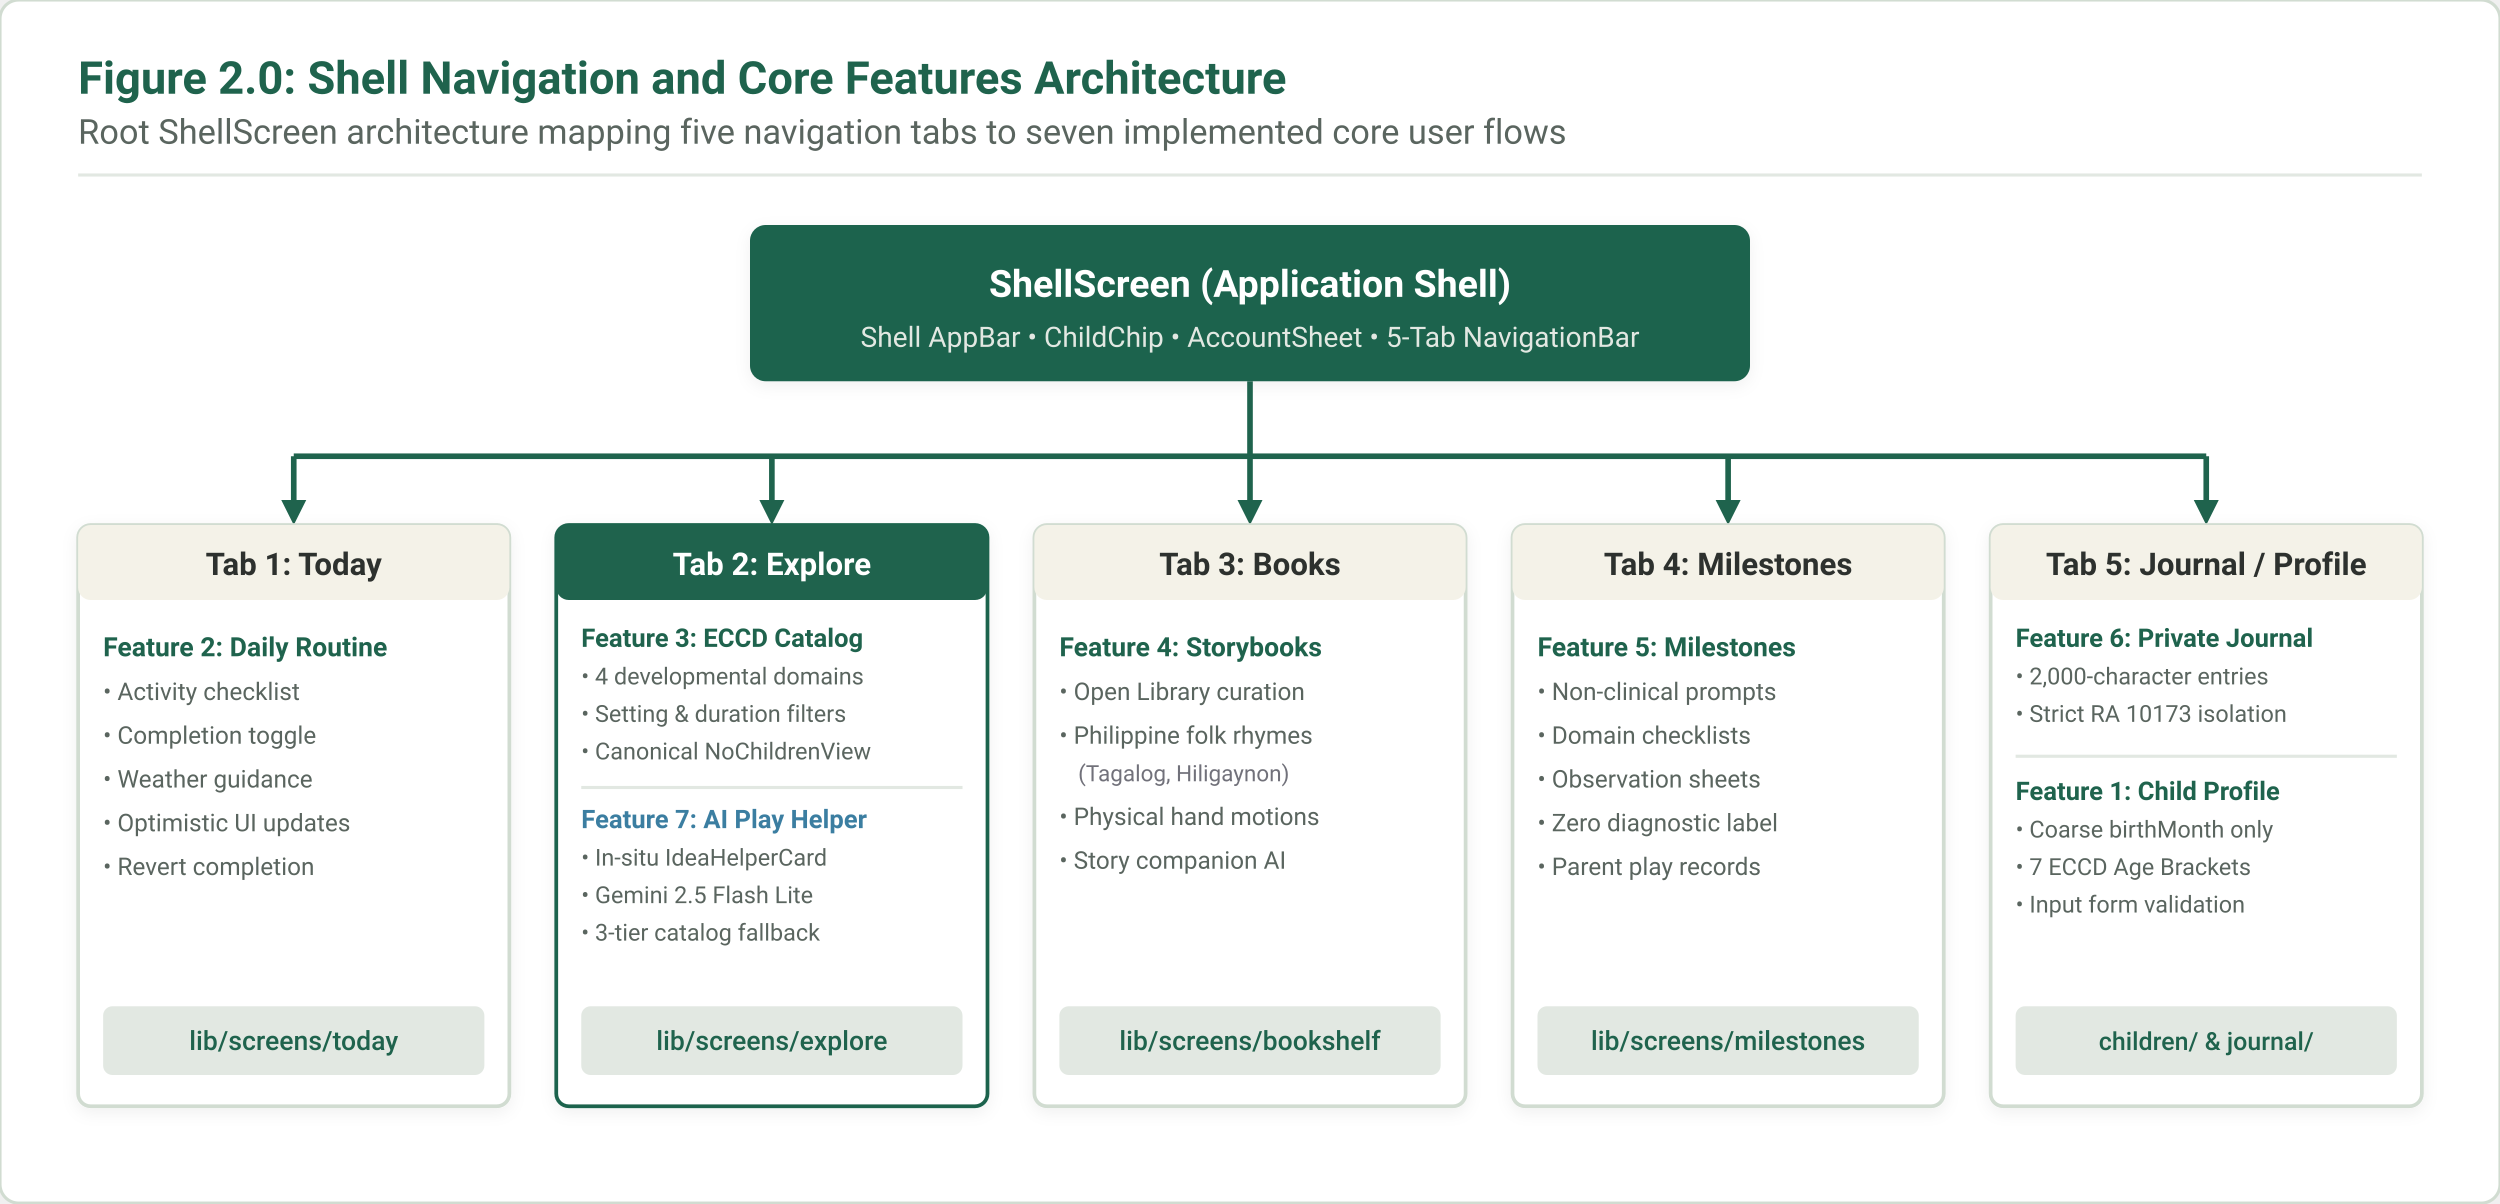
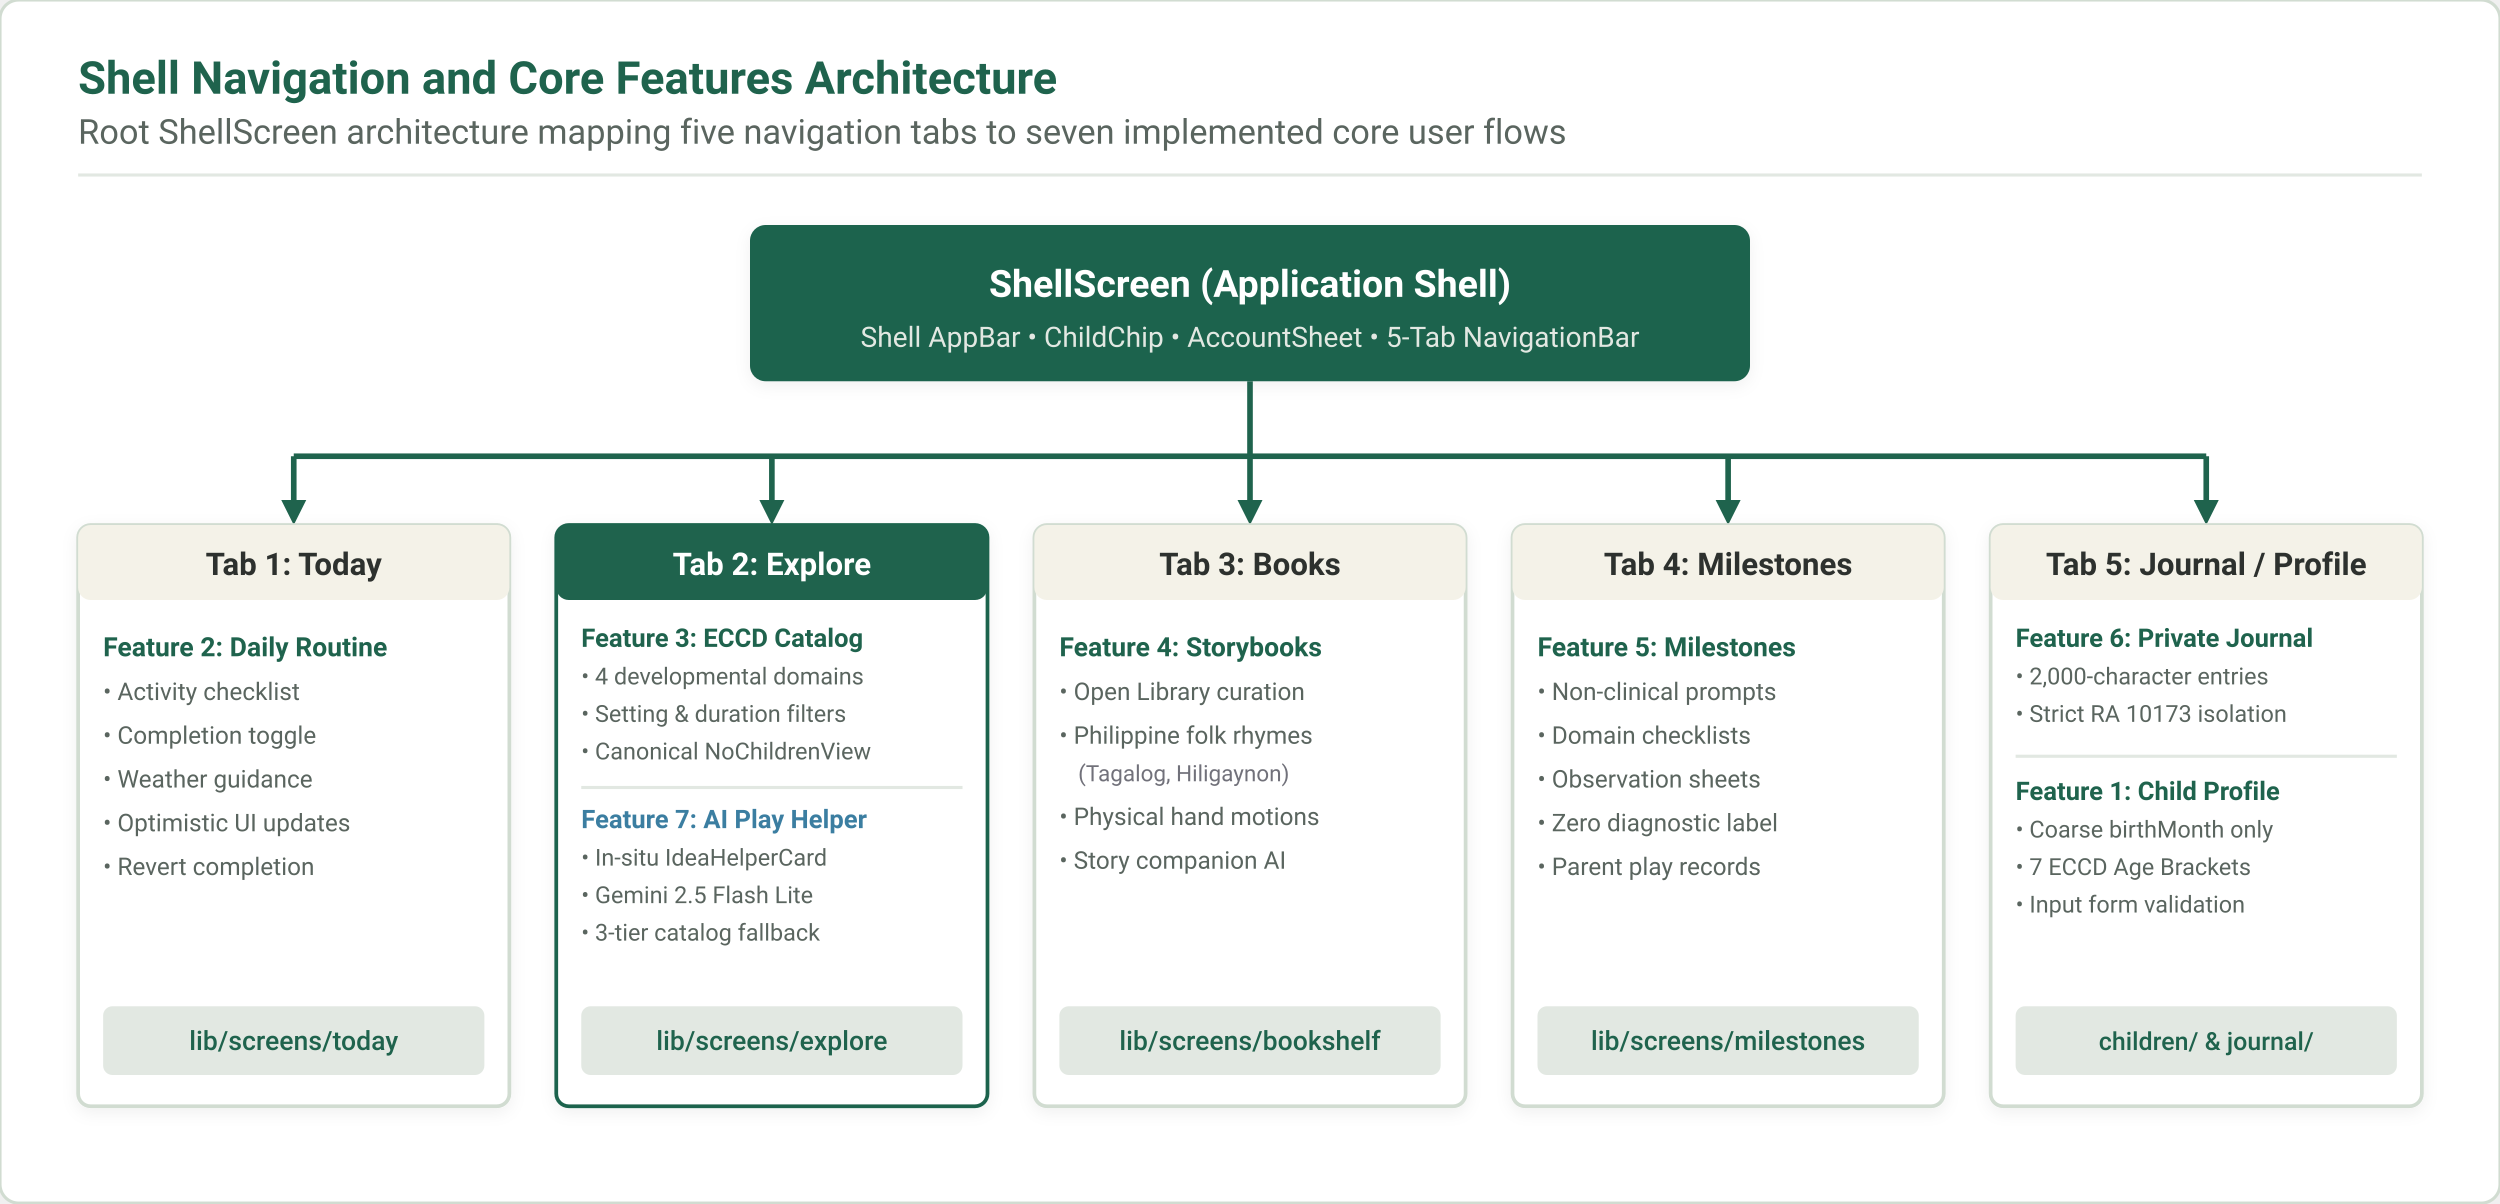
<svg xmlns="http://www.w3.org/2000/svg" width="800" height="385" viewBox="0 0 800 385" font-family="-apple-system, BlinkMacSystemFont, &quot;Segoe UI&quot;, Roboto, &quot;Helvetica Neue&quot;, Arial, sans-serif">
  <defs>
    <filter id="shadow-feat" x="-2%" y="-3%" width="104%" height="108%" filterUnits="userSpaceOnUse">
      <feDropShadow dx="0" dy="1.5" stdDeviation="2.5" flood-color="#000000" flood-opacity="0.06" />
    </filter>
  </defs>
  <rect width="800" height="385" fill="#FFFFFF" rx="6" stroke="#D1DCD1" stroke-width="1" />
-   <text x="25" y="30" font-size="14.5" font-weight="700" fill="#1F634D">Figure 2.0: Shell Navigation and Core Features Architecture</text>
+   <text x="25" y="30" font-size="14.5" font-weight="700" fill="#1F634D">Shell Navigation and Core Features Architecture</text>
  <text x="25" y="46" font-size="11" fill="#5A655F">Root ShellScreen architecture mapping five navigation tabs to seven implemented core user flows</text>
  <line x1="25" y1="56" x2="775" y2="56" stroke="#E2E8E2" stroke-width="1" />
  <g transform="translate(240, 72)">
    <rect width="320" height="50" rx="5" fill="#1F634D" filter="url(#shadow-feat)" />
    <text x="160" y="23" font-size="12" font-weight="700" fill="#FFFFFF" text-anchor="middle">ShellScreen (Application Shell)</text>
    <text x="160" y="39" font-size="9" fill="#E2E8E2" text-anchor="middle">Shell AppBar • ChildChip • AccountSheet • 5-Tab NavigationBar</text>
  </g>
  <line x1="400" y1="122" x2="400" y2="146" stroke="#1F634D" stroke-width="1.8" />
  <line x1="94" y1="146" x2="706" y2="146" stroke="#1F634D" stroke-width="1.8" />
  <line x1="94" y1="146" x2="94" y2="164" stroke="#1F634D" stroke-width="1.8" />
  <polygon points="90,160 94,168 98,160" fill="#1F634D" />
  <line x1="247" y1="146" x2="247" y2="164" stroke="#1F634D" stroke-width="1.8" />
  <polygon points="243,160 247,168 251,160" fill="#1F634D" />
  <line x1="400" y1="146" x2="400" y2="164" stroke="#1F634D" stroke-width="1.8" />
  <polygon points="396,160 400,168 404,160" fill="#1F634D" />
  <line x1="553" y1="146" x2="553" y2="164" stroke="#1F634D" stroke-width="1.8" />
  <polygon points="549,160 553,168 557,160" fill="#1F634D" />
  <line x1="706" y1="146" x2="706" y2="164" stroke="#1F634D" stroke-width="1.8" />
  <polygon points="702,160 706,168 710,160" fill="#1F634D" />
  <g transform="translate(25, 168)">
    <rect width="138" height="186" rx="4" fill="#FFFFFF" stroke="#D1DCD1" stroke-width="1.2" filter="url(#shadow-feat)" />
    <rect width="138" height="24" rx="4" fill="#F4F2E8" />
    <text x="69" y="16" font-size="10" font-weight="700" fill="#2D312E" text-anchor="middle">Tab 1: Today</text>
    <text x="8" y="42" font-size="8.5" font-weight="700" fill="#1F634D">Feature 2: Daily Routine</text>
    <text x="8" y="56" font-size="7.8" fill="#5A655F">• Activity checklist</text>
    <text x="8" y="70" font-size="7.8" fill="#5A655F">• Completion toggle</text>
    <text x="8" y="84" font-size="7.8" fill="#5A655F">• Weather guidance</text>
    <text x="8" y="98" font-size="7.8" fill="#5A655F">• Optimistic UI updates</text>
    <text x="8" y="112" font-size="7.8" fill="#5A655F">• Revert completion</text>
    <rect x="8" y="154" width="122" height="22" rx="3" fill="#E2E8E2" />
    <text x="69" y="168" font-size="8.5" font-weight="500" fill="#1F634D" text-anchor="middle">lib/screens/today</text>
  </g>
  <g transform="translate(178, 168)">
    <rect width="138" height="186" rx="4" fill="#FFFFFF" stroke="#1F634D" stroke-width="1.2" filter="url(#shadow-feat)" />
    <rect width="138" height="24" rx="4" fill="#1F634D" />
    <text x="69" y="16" font-size="10" font-weight="700" fill="#FFFFFF" text-anchor="middle">Tab 2: Explore</text>
    <text x="8" y="39" font-size="8.2" font-weight="700" fill="#1F634D">Feature 3: ECCD Catalog</text>
    <text x="8" y="51" font-size="7.5" fill="#5A655F">• 4 developmental domains</text>
    <text x="8" y="63" font-size="7.5" fill="#5A655F">• Setting &amp; duration filters</text>
    <text x="8" y="75" font-size="7.5" fill="#5A655F">• Canonical NoChildrenView</text>
    <line x1="8" y1="84" x2="130" y2="84" stroke="#E2E8E2" stroke-width="1" />
    <text x="8" y="97" font-size="8.2" font-weight="700" fill="#3B7EA1">Feature 7: AI Play Helper</text>
    <text x="8" y="109" font-size="7.5" fill="#5A655F">• In-situ IdeaHelperCard</text>
    <text x="8" y="121" font-size="7.5" fill="#5A655F">• Gemini 2.5 Flash Lite</text>
    <text x="8" y="133" font-size="7.5" fill="#5A655F">• 3-tier catalog fallback</text>
    <rect x="8" y="154" width="122" height="22" rx="3" fill="#E2E8E2" />
    <text x="69" y="168" font-size="8.5" font-weight="500" fill="#1F634D" text-anchor="middle">lib/screens/explore</text>
  </g>
  <g transform="translate(331, 168)">
    <rect width="138" height="186" rx="4" fill="#FFFFFF" stroke="#D1DCD1" stroke-width="1.2" filter="url(#shadow-feat)" />
    <rect width="138" height="24" rx="4" fill="#F4F2E8" />
    <text x="69" y="16" font-size="10" font-weight="700" fill="#2D312E" text-anchor="middle">Tab 3: Books</text>
    <text x="8" y="42" font-size="8.5" font-weight="700" fill="#1F634D">Feature 4: Storybooks</text>
    <text x="8" y="56" font-size="7.8" fill="#5A655F">• Open Library curation</text>
    <text x="8" y="70" font-size="7.8" fill="#5A655F">• Philippine folk rhymes</text>
    <text x="14" y="82" font-size="7.2" fill="#71717A">(Tagalog, Hiligaynon)</text>
    <text x="8" y="96" font-size="7.8" fill="#5A655F">• Physical hand motions</text>
    <text x="8" y="110" font-size="7.8" fill="#5A655F">• Story companion AI</text>
    <rect x="8" y="154" width="122" height="22" rx="3" fill="#E2E8E2" />
    <text x="69" y="168" font-size="8.5" font-weight="500" fill="#1F634D" text-anchor="middle">lib/screens/bookshelf</text>
  </g>
  <g transform="translate(484, 168)">
    <rect width="138" height="186" rx="4" fill="#FFFFFF" stroke="#D1DCD1" stroke-width="1.2" filter="url(#shadow-feat)" />
    <rect width="138" height="24" rx="4" fill="#F4F2E8" />
    <text x="69" y="16" font-size="10" font-weight="700" fill="#2D312E" text-anchor="middle">Tab 4: Milestones</text>
    <text x="8" y="42" font-size="8.5" font-weight="700" fill="#1F634D">Feature 5: Milestones</text>
    <text x="8" y="56" font-size="7.8" fill="#5A655F">• Non-clinical prompts</text>
    <text x="8" y="70" font-size="7.8" fill="#5A655F">• Domain checklists</text>
    <text x="8" y="84" font-size="7.8" fill="#5A655F">• Observation sheets</text>
    <text x="8" y="98" font-size="7.8" fill="#5A655F">• Zero diagnostic label</text>
    <text x="8" y="112" font-size="7.8" fill="#5A655F">• Parent play records</text>
    <rect x="8" y="154" width="122" height="22" rx="3" fill="#E2E8E2" />
    <text x="69" y="168" font-size="8.5" font-weight="500" fill="#1F634D" text-anchor="middle">lib/screens/milestones</text>
  </g>
  <g transform="translate(637, 168)">
    <rect width="138" height="186" rx="4" fill="#FFFFFF" stroke="#D1DCD1" stroke-width="1.2" filter="url(#shadow-feat)" />
    <rect width="138" height="24" rx="4" fill="#F4F2E8" />
    <text x="69" y="16" font-size="10" font-weight="700" fill="#2D312E" text-anchor="middle">Tab 5: Journal / Profile</text>
    <text x="8" y="39" font-size="8.2" font-weight="700" fill="#1F634D">Feature 6: Private Journal</text>
    <text x="8" y="51" font-size="7.5" fill="#5A655F">• 2,000-character entries</text>
    <text x="8" y="63" font-size="7.5" fill="#5A655F">• Strict RA 10173 isolation</text>
    <line x1="8" y1="74" x2="130" y2="74" stroke="#E2E8E2" stroke-width="1" />
    <text x="8" y="88" font-size="8.2" font-weight="700" fill="#1F634D">Feature 1: Child Profile</text>
    <text x="8" y="100" font-size="7.5" fill="#5A655F">• Coarse birthMonth only</text>
    <text x="8" y="112" font-size="7.5" fill="#5A655F">• 7 ECCD Age Brackets</text>
    <text x="8" y="124" font-size="7.5" fill="#5A655F">• Input form validation</text>
    <rect x="8" y="154" width="122" height="22" rx="3" fill="#E2E8E2" />
    <text x="69" y="168" font-size="8" font-weight="500" fill="#1F634D" text-anchor="middle">children/ &amp; journal/</text>
  </g>
</svg>
